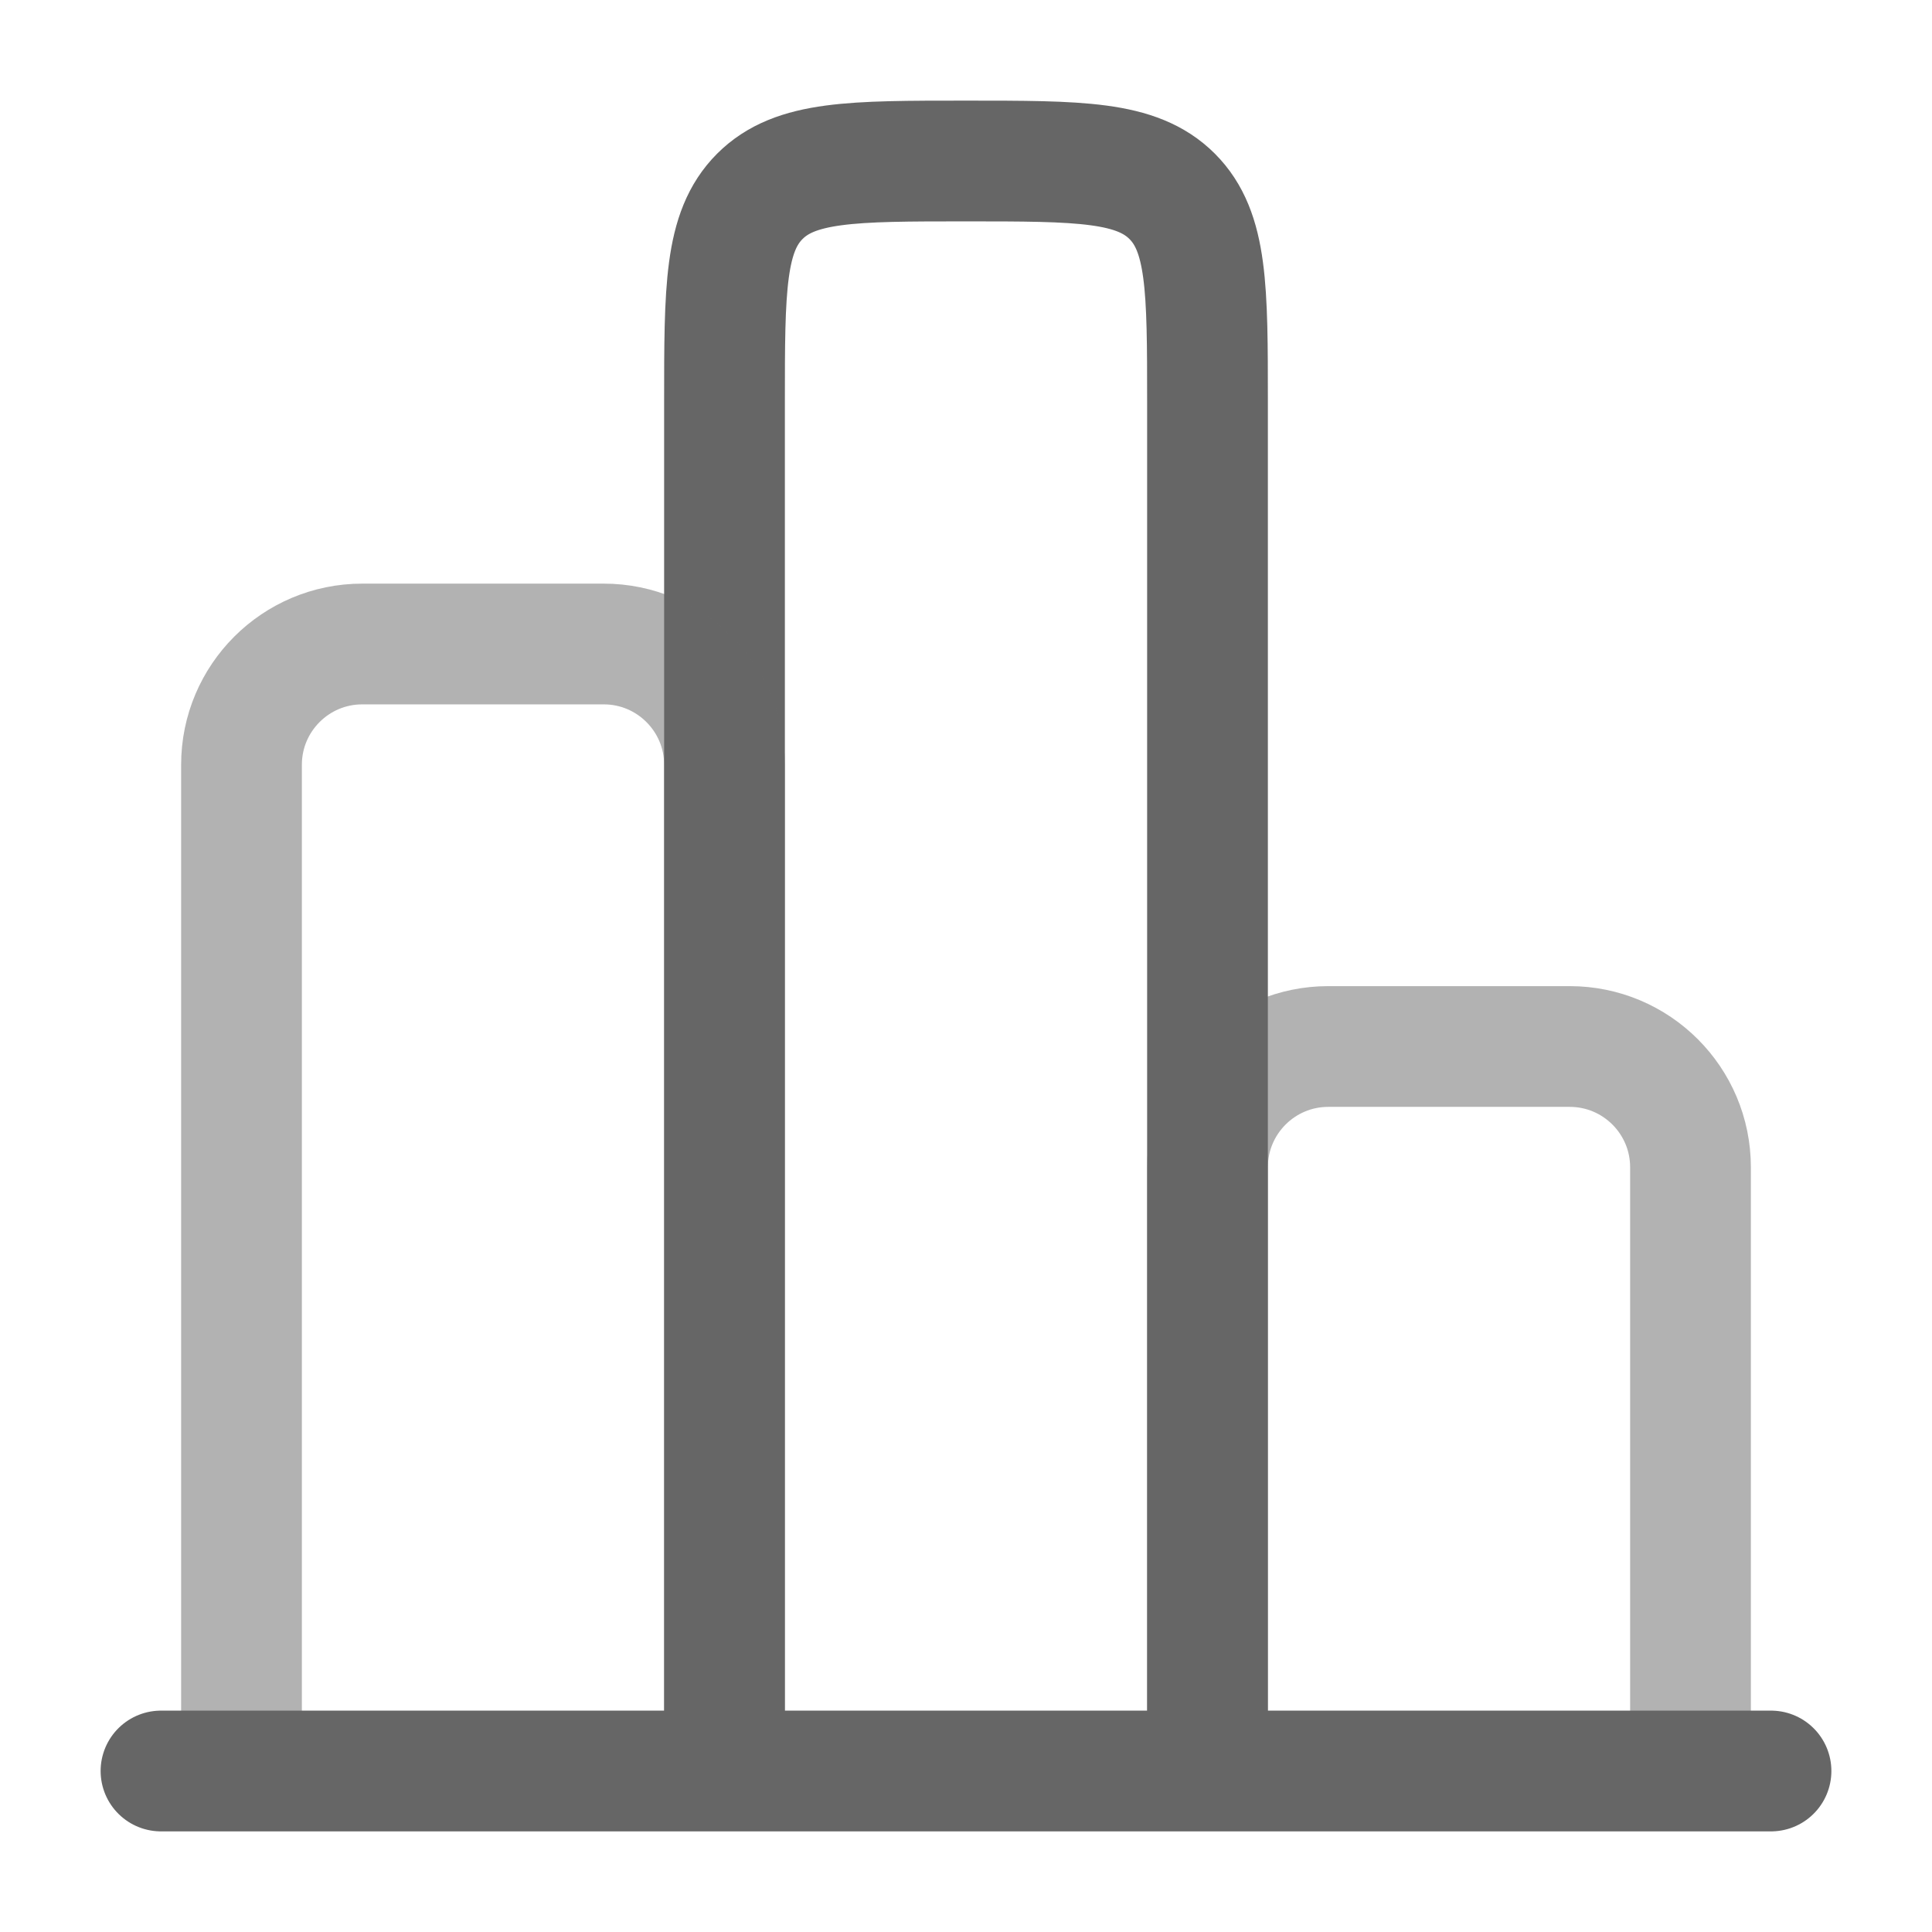
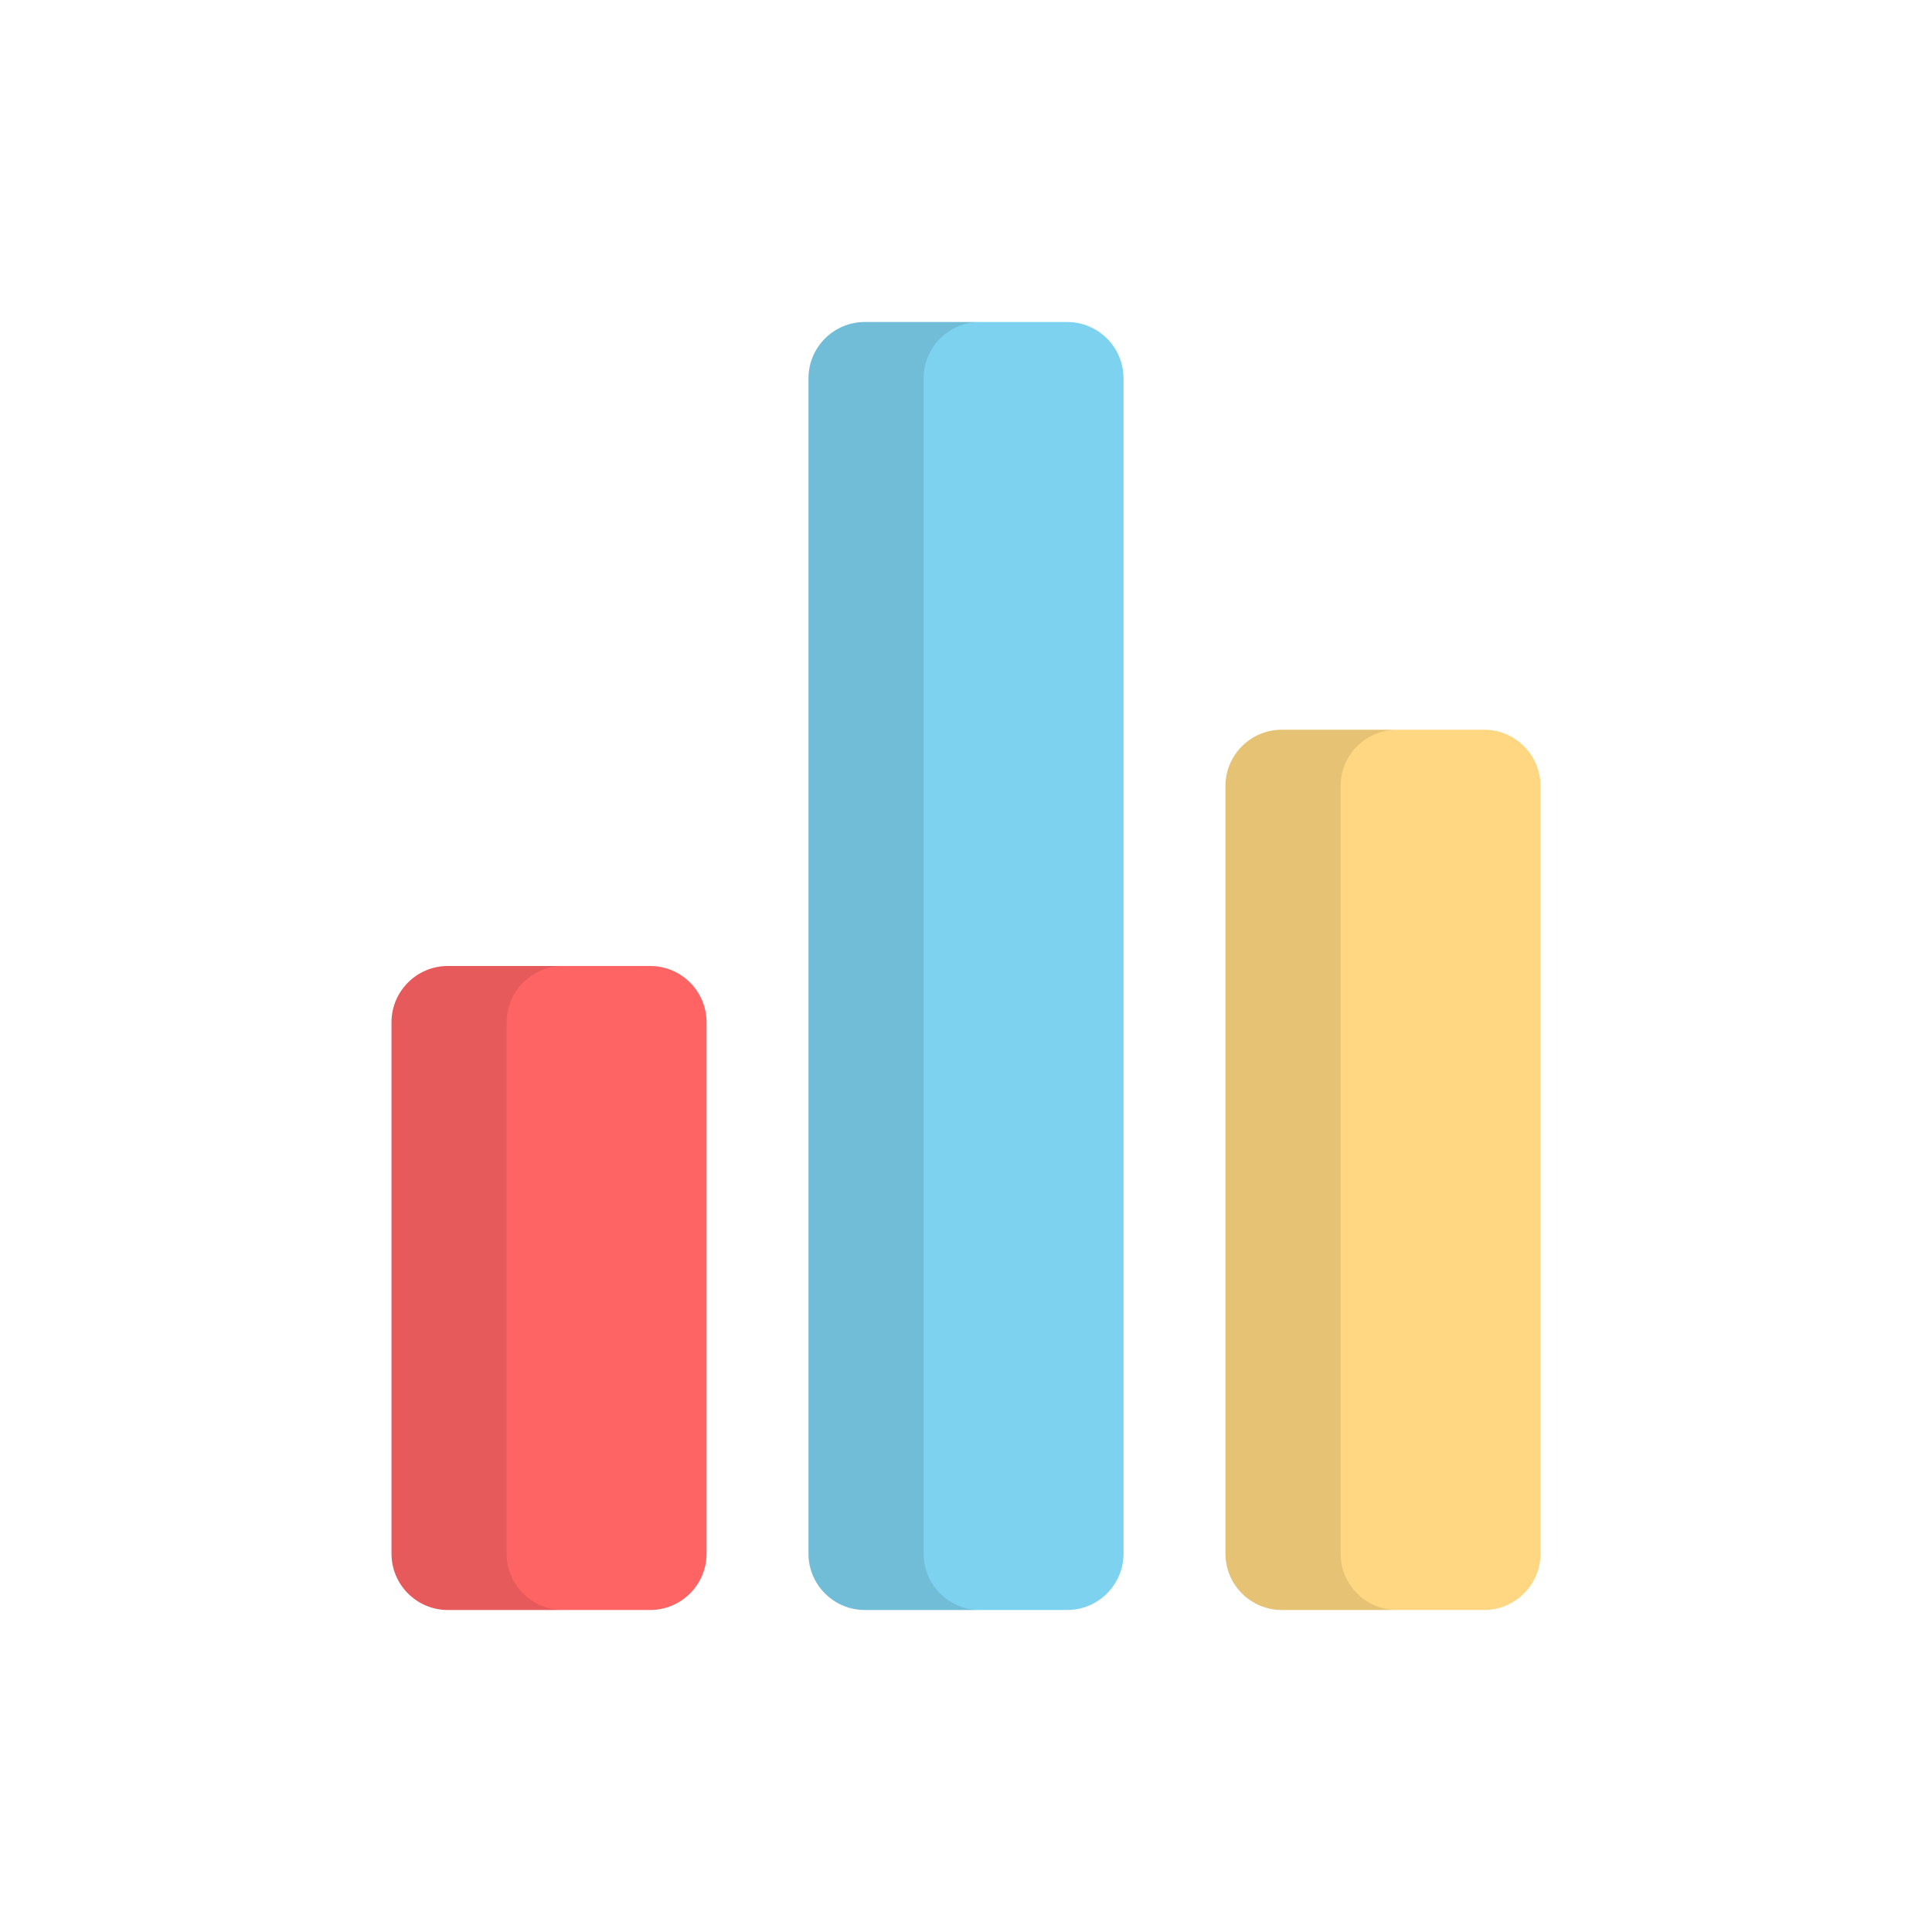
- <svg xmlns="http://www.w3.org/2000/svg" width="64px" height="64px" viewBox="0 0 24 24" fill="none">
+ <svg xmlns="http://www.w3.org/2000/svg" height="64px" width="64px" version="1.1" id="Layer_1" viewBox="-128 -128 768.00 768.00" xml:space="preserve" fill="#000000">
  <g id="SVGRepo_bgCarrier" stroke-width="0" />
  <g id="SVGRepo_tracerCarrier" stroke-linecap="round" stroke-linejoin="round" />
  <g id="SVGRepo_iconCarrier">
-     <path d="M22 22H2" stroke="#666" stroke-width="1.5" stroke-linecap="round" />
-     <path opacity="0.5" d="M21 22V14.5C21 13.672 20.328 13 19.5 13H16.5C15.672 13 15 13.672 15 14.5V22" stroke="#666" stroke-width="1.5" />
-     <path d="M15 22V5C15 3.586 15 2.879 14.561 2.439C14.121 2 13.414 2 12 2C10.586 2 9.879 2 9.439 2.439C9 2.879 9 3.586 9 5V22" stroke="#666" stroke-width="1.5" />
-     <path opacity="0.5" d="M9 22V9.5C9 8.672 8.328 8 7.5 8H4.5C3.672 8 3 8.672 3 9.5V22" stroke="#666" stroke-width="1.5" />
+     <path style="fill:#7DD2F0;" d="M296.204,0h-80.408c-12.38,0-22.415,10.036-22.415,22.415v467.17 c0,12.379,10.036,22.415,22.415,22.415h80.408c12.379,0,22.415-10.036,22.415-22.415V22.415C318.62,10.036,308.584,0,296.204,0z" />
+     <path style="opacity:0.1;enable-background:new ;" d="M239.159,489.585V22.415C239.159,10.036,249.195,0,261.575,0h-45.778 c-12.38,0-22.415,10.036-22.415,22.415v467.17c0,12.379,10.036,22.415,22.415,22.415h45.778 C249.195,512,239.159,501.964,239.159,489.585z" />
+     <path style="fill:#FF6465;" d="M130.449,255.999H50.042c-12.38,0-22.415,10.036-22.415,22.415v211.17 c0,12.379,10.036,22.415,22.415,22.415h80.408c12.38,0,22.415-10.036,22.415-22.415v-211.17 C152.863,266.035,142.829,255.999,130.449,255.999z" />
+     <path style="opacity:0.1;enable-background:new ;" d="M73.404,489.585v-211.17c0-12.38,10.036-22.415,22.415-22.415H50.042 c-12.38,0-22.415,10.036-22.415,22.415v211.17c0,12.379,10.036,22.415,22.415,22.415H95.82C83.44,512,73.404,501.964,73.404,489.585 z" />
+     <path style="fill:#FFD782;" d="M461.96,162.072h-80.408c-12.379,0-22.415,10.036-22.415,22.415v305.099 c0,12.379,10.036,22.415,22.415,22.415h80.408c12.379,0,22.415-10.036,22.415-22.415V184.487 C484.375,172.108,474.339,162.072,461.96,162.072z" />
+     <path style="opacity:0.1;enable-background:new ;" d="M404.916,489.585V184.486c0-12.38,10.036-22.415,22.415-22.415h-45.778 c-12.379,0-22.415,10.036-22.415,22.415v305.099c0,12.379,10.036,22.415,22.415,22.415h45.778 C414.951,512,404.916,501.964,404.916,489.585z" />
  </g>
</svg>
